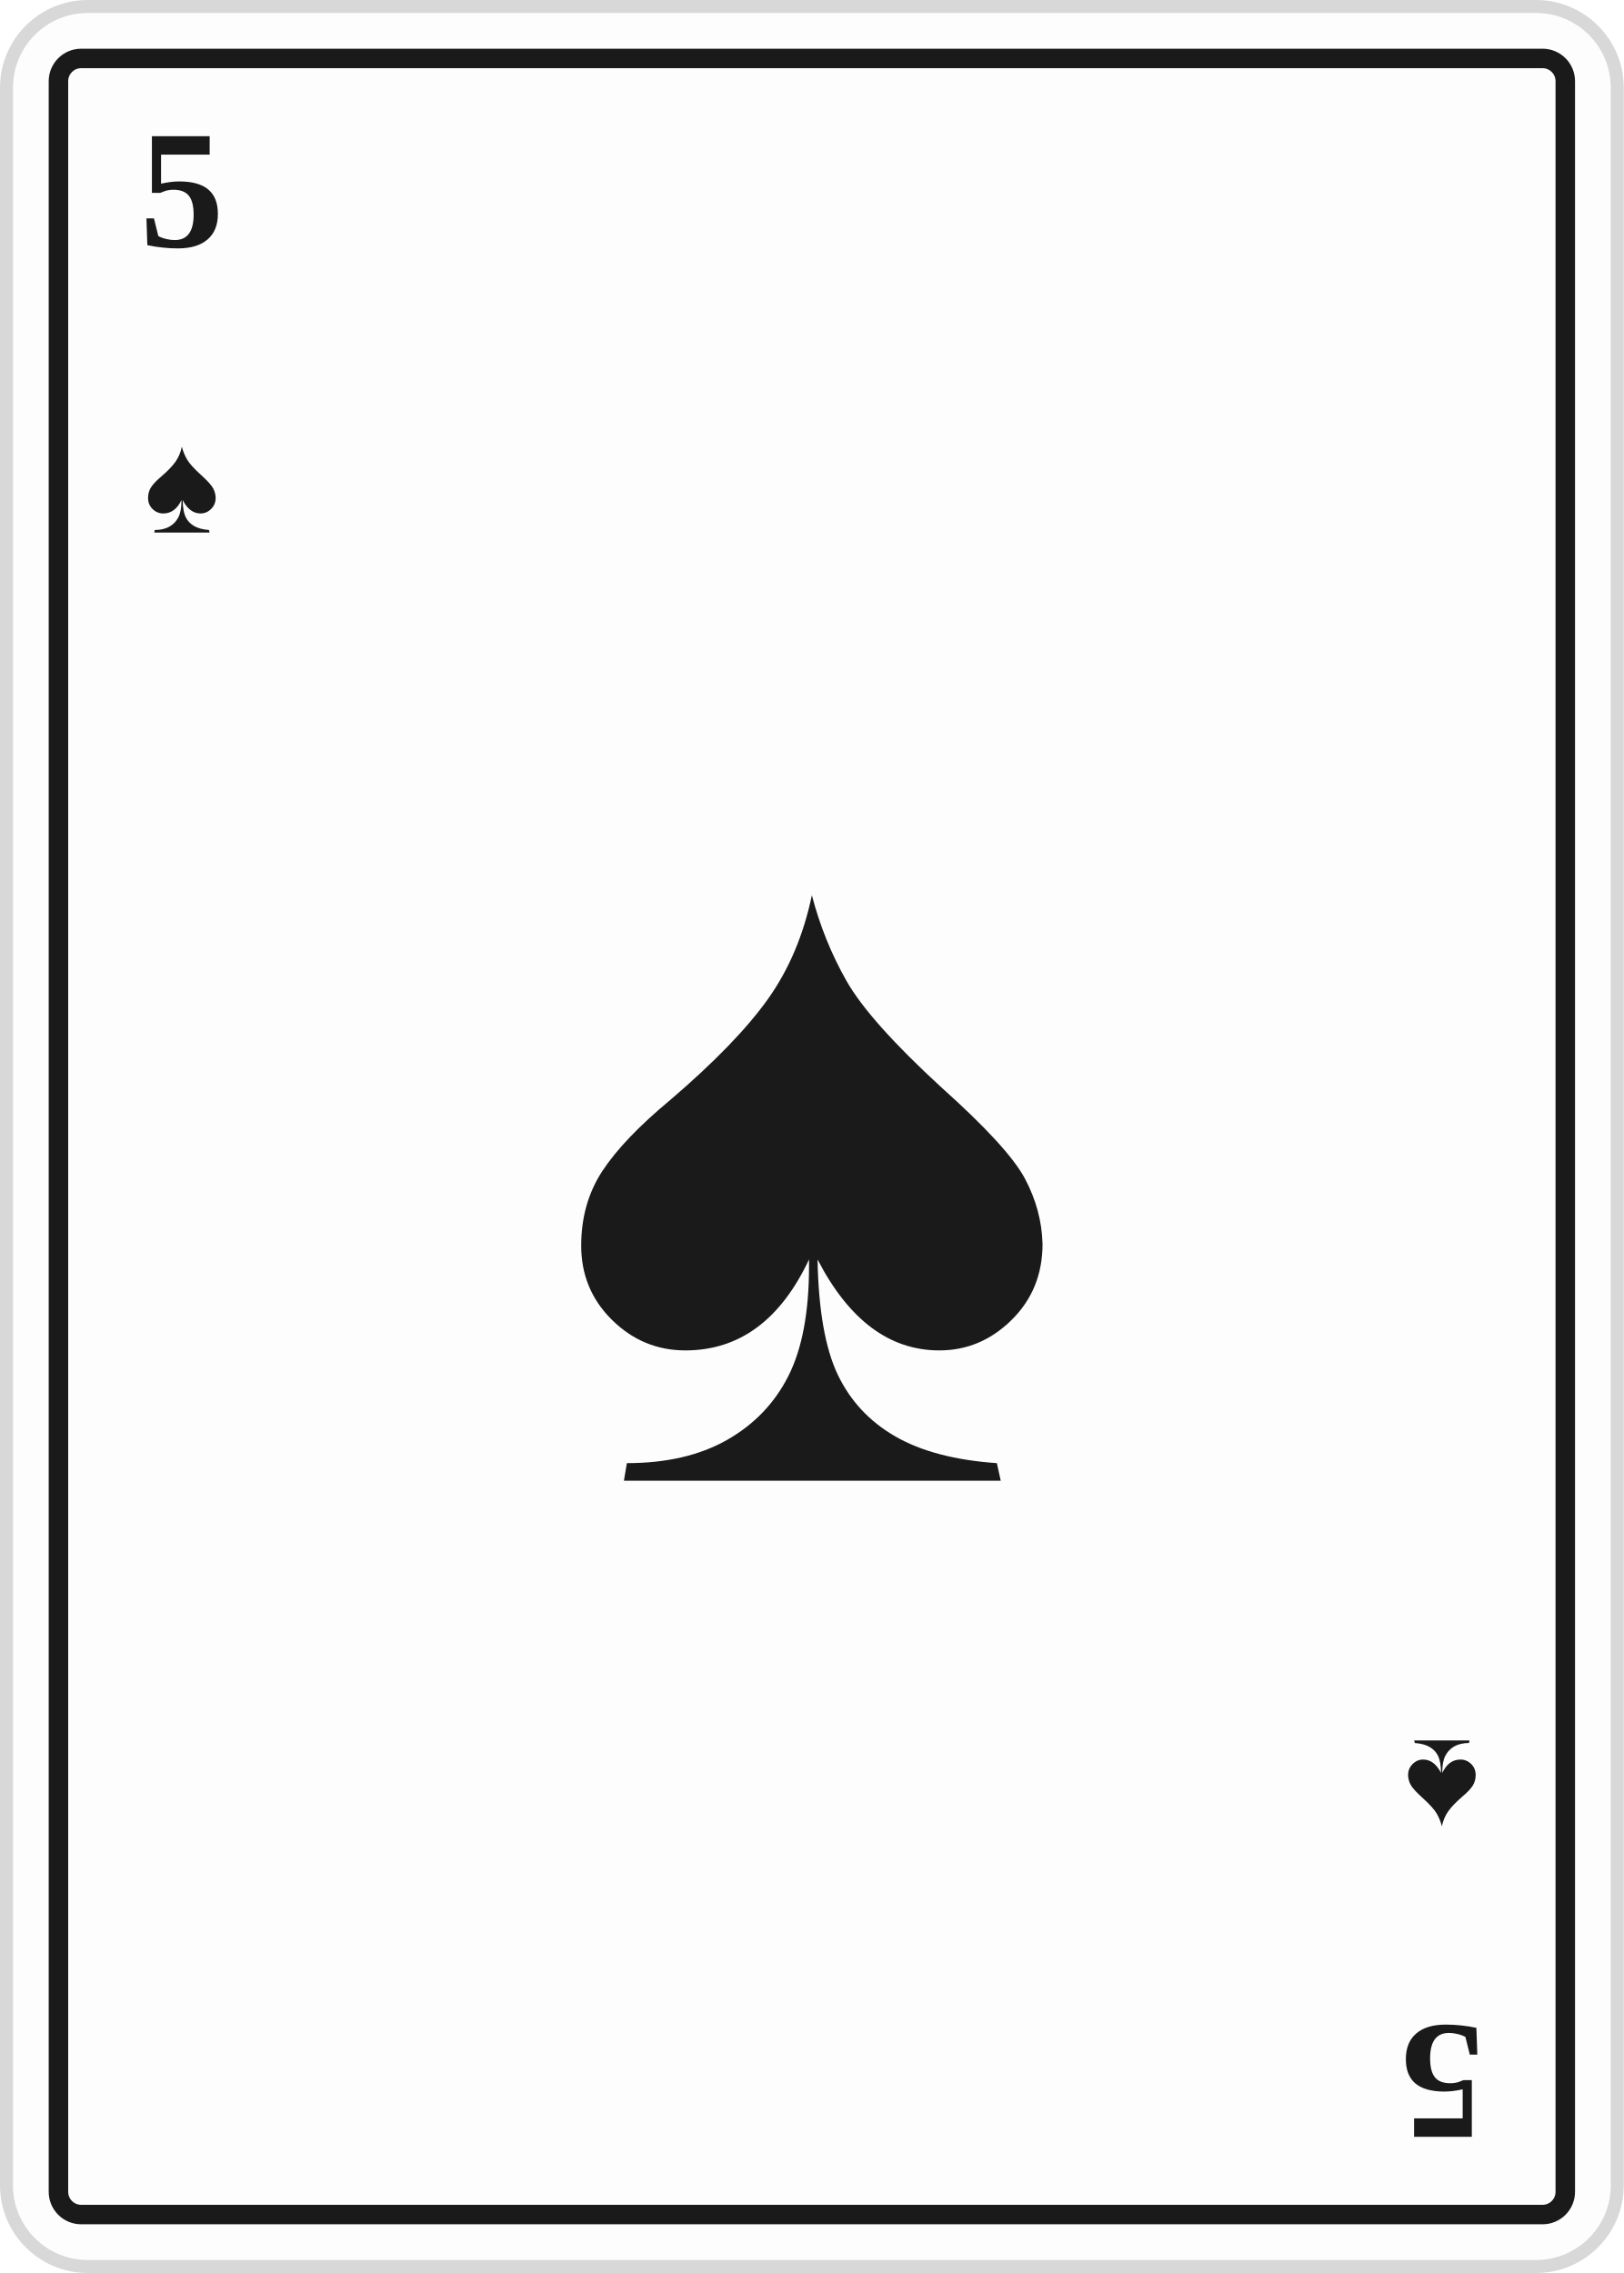
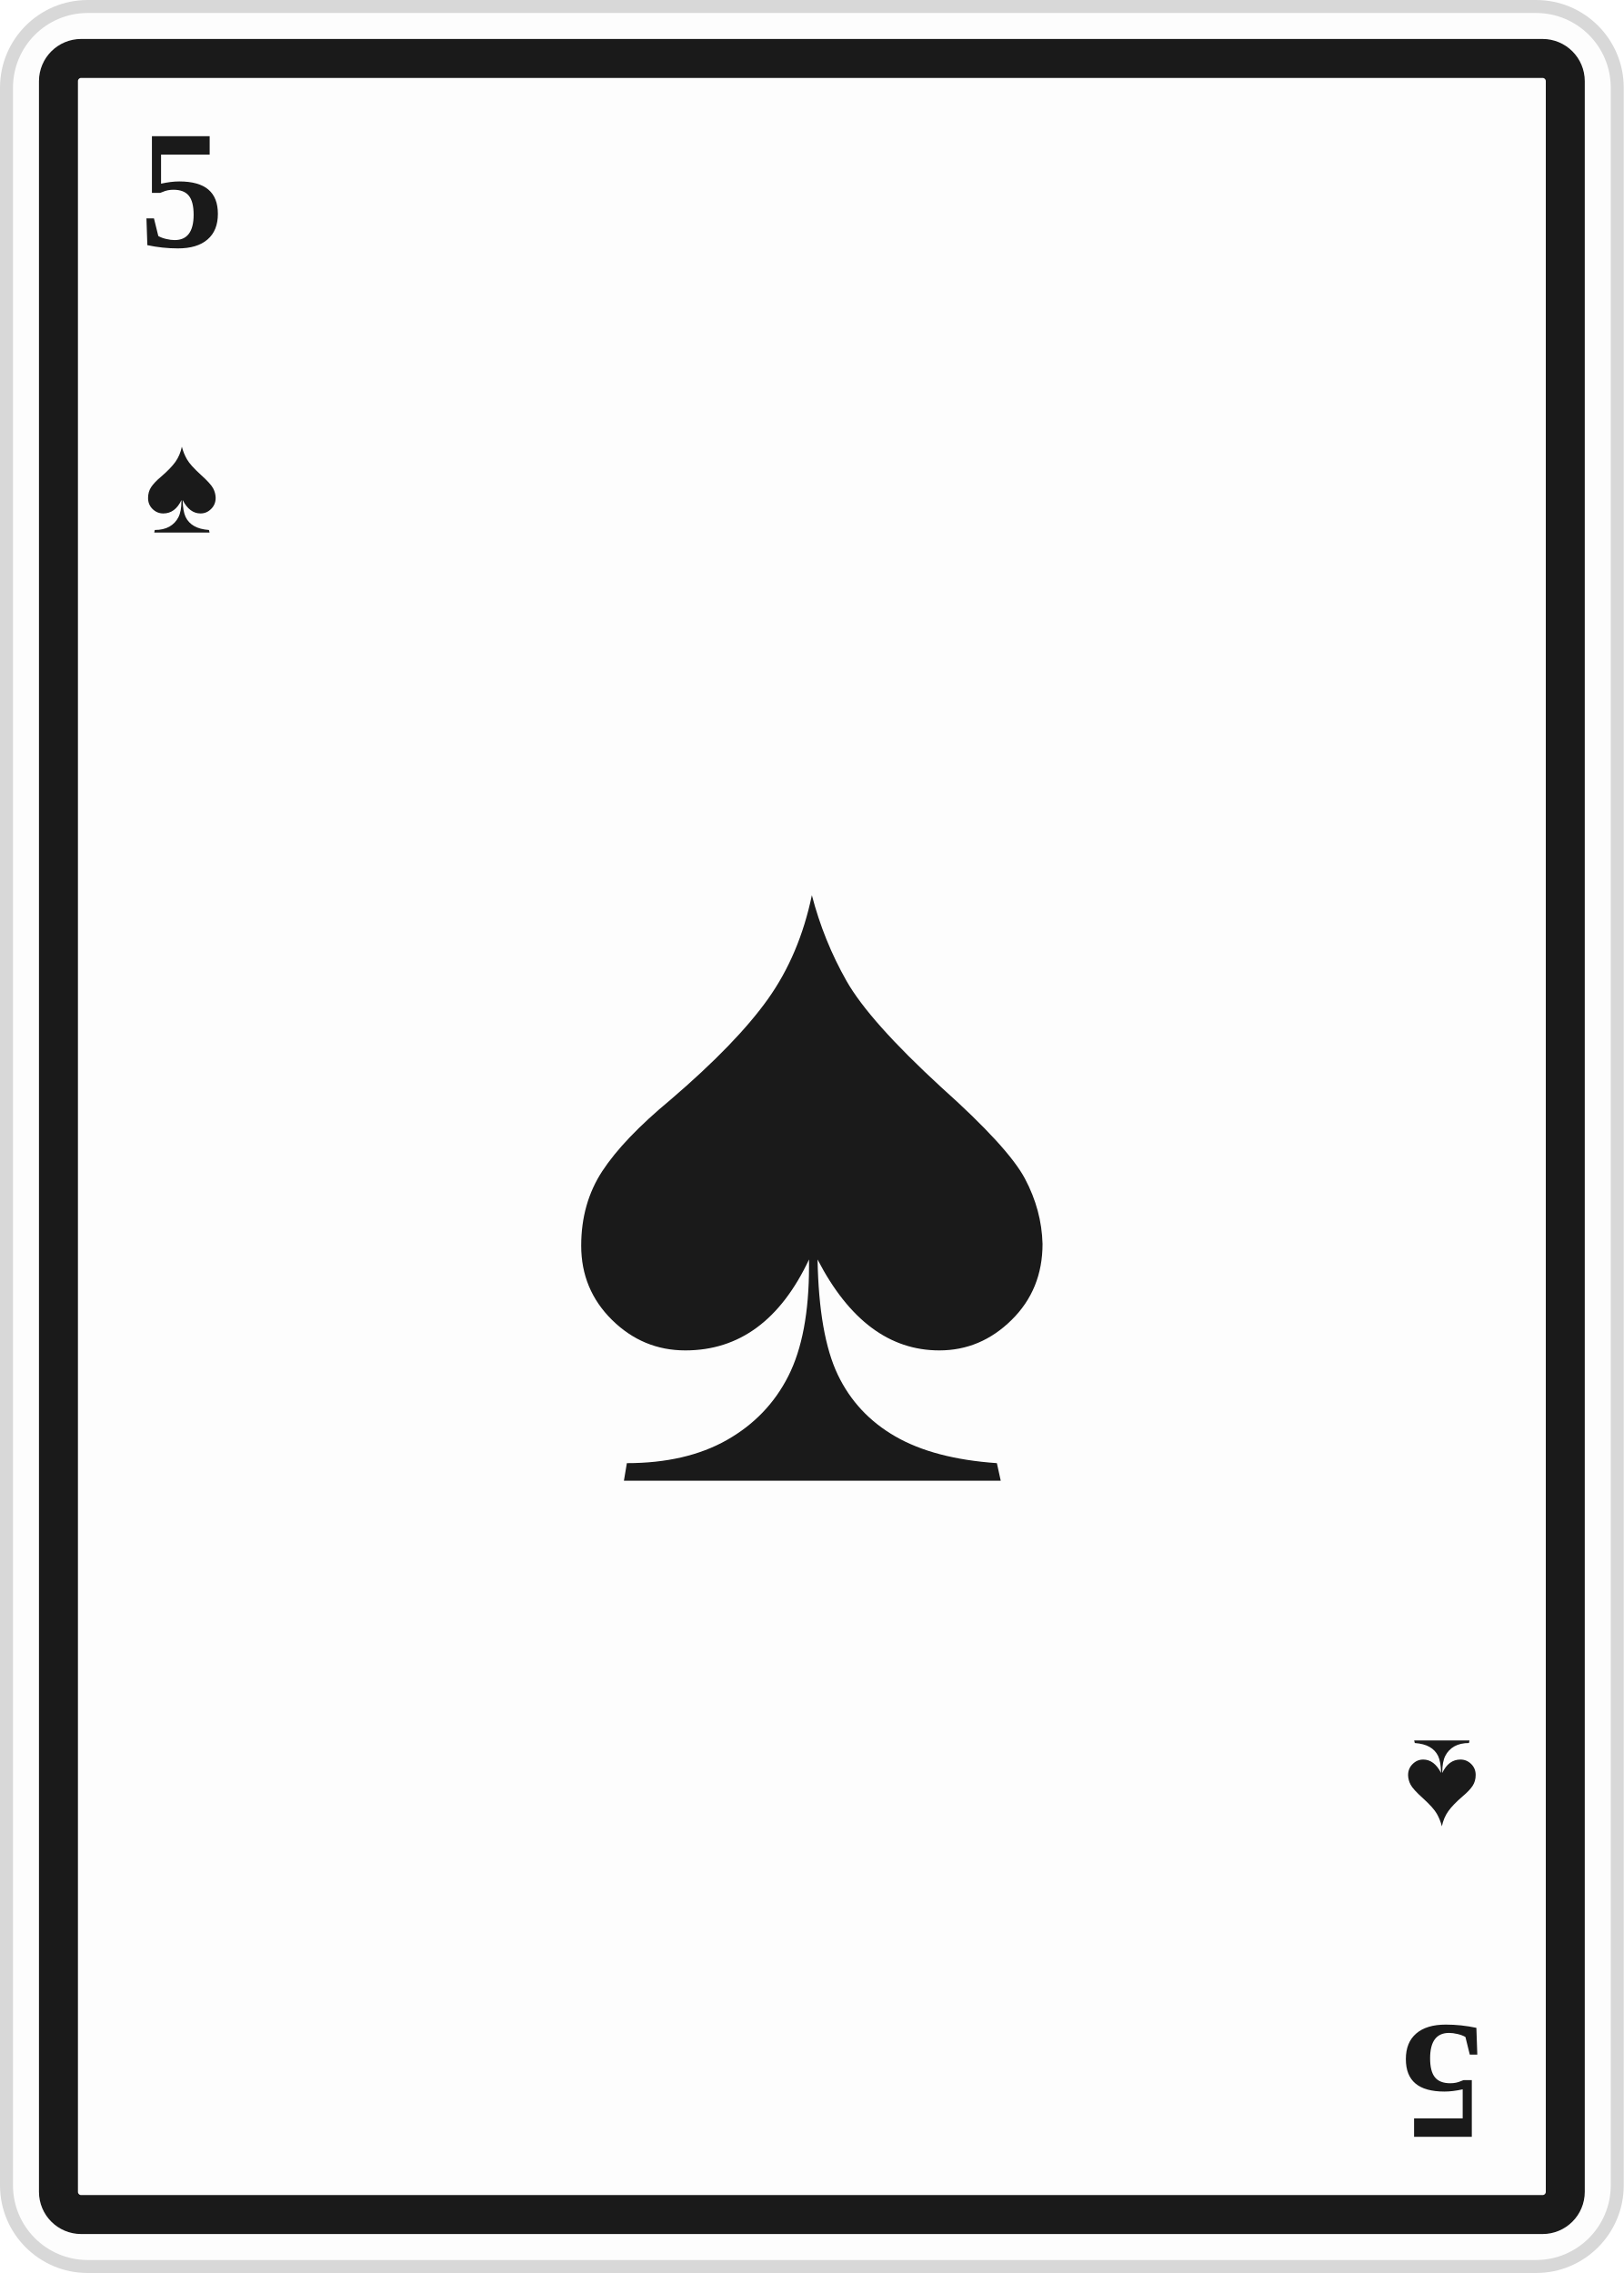
<svg xmlns="http://www.w3.org/2000/svg" viewBox="0 0 250 350">
  <rect x="1" y="1" width="248" height="348" rx="12.5" fill="#fdfdfd" stroke="#d8d8d8" stroke-width="2" />
-   <rect x="9" y="9" width="232" height="332" rx="3.5" fill="none" stroke="#1a1a1a" stroke-width="3" />
+   <rect x="9" y="9" width="232" height="332" rx="3.5" fill="none" stroke="#1a1a1a" stroke-width="6" />
  <text x="28" y="38" font-size="26" font-weight="bold" fill="#1a1a1a" font-family="Georgia, 'Times New Roman', serif" text-anchor="middle">5</text>
  <text x="28" y="82" font-size="22" fill="#1a1a1a" font-family="Georgia, 'Times New Roman', serif" text-anchor="middle">♠</text>
  <g transform="translate(250,350) rotate(180)">
    <text x="28" y="38" font-size="26" font-weight="bold" fill="#1a1a1a" font-family="Georgia, 'Times New Roman', serif" text-anchor="middle">5</text>
    <text x="28" y="82" font-size="22" fill="#1a1a1a" font-family="Georgia, 'Times New Roman', serif" text-anchor="middle">♠</text>
  </g>
  <text x="125.0" y="228.0" font-size="150" fill="#1a1a1a" font-family="Georgia, 'Times New Roman', serif" text-anchor="middle">♠</text>
</svg>
